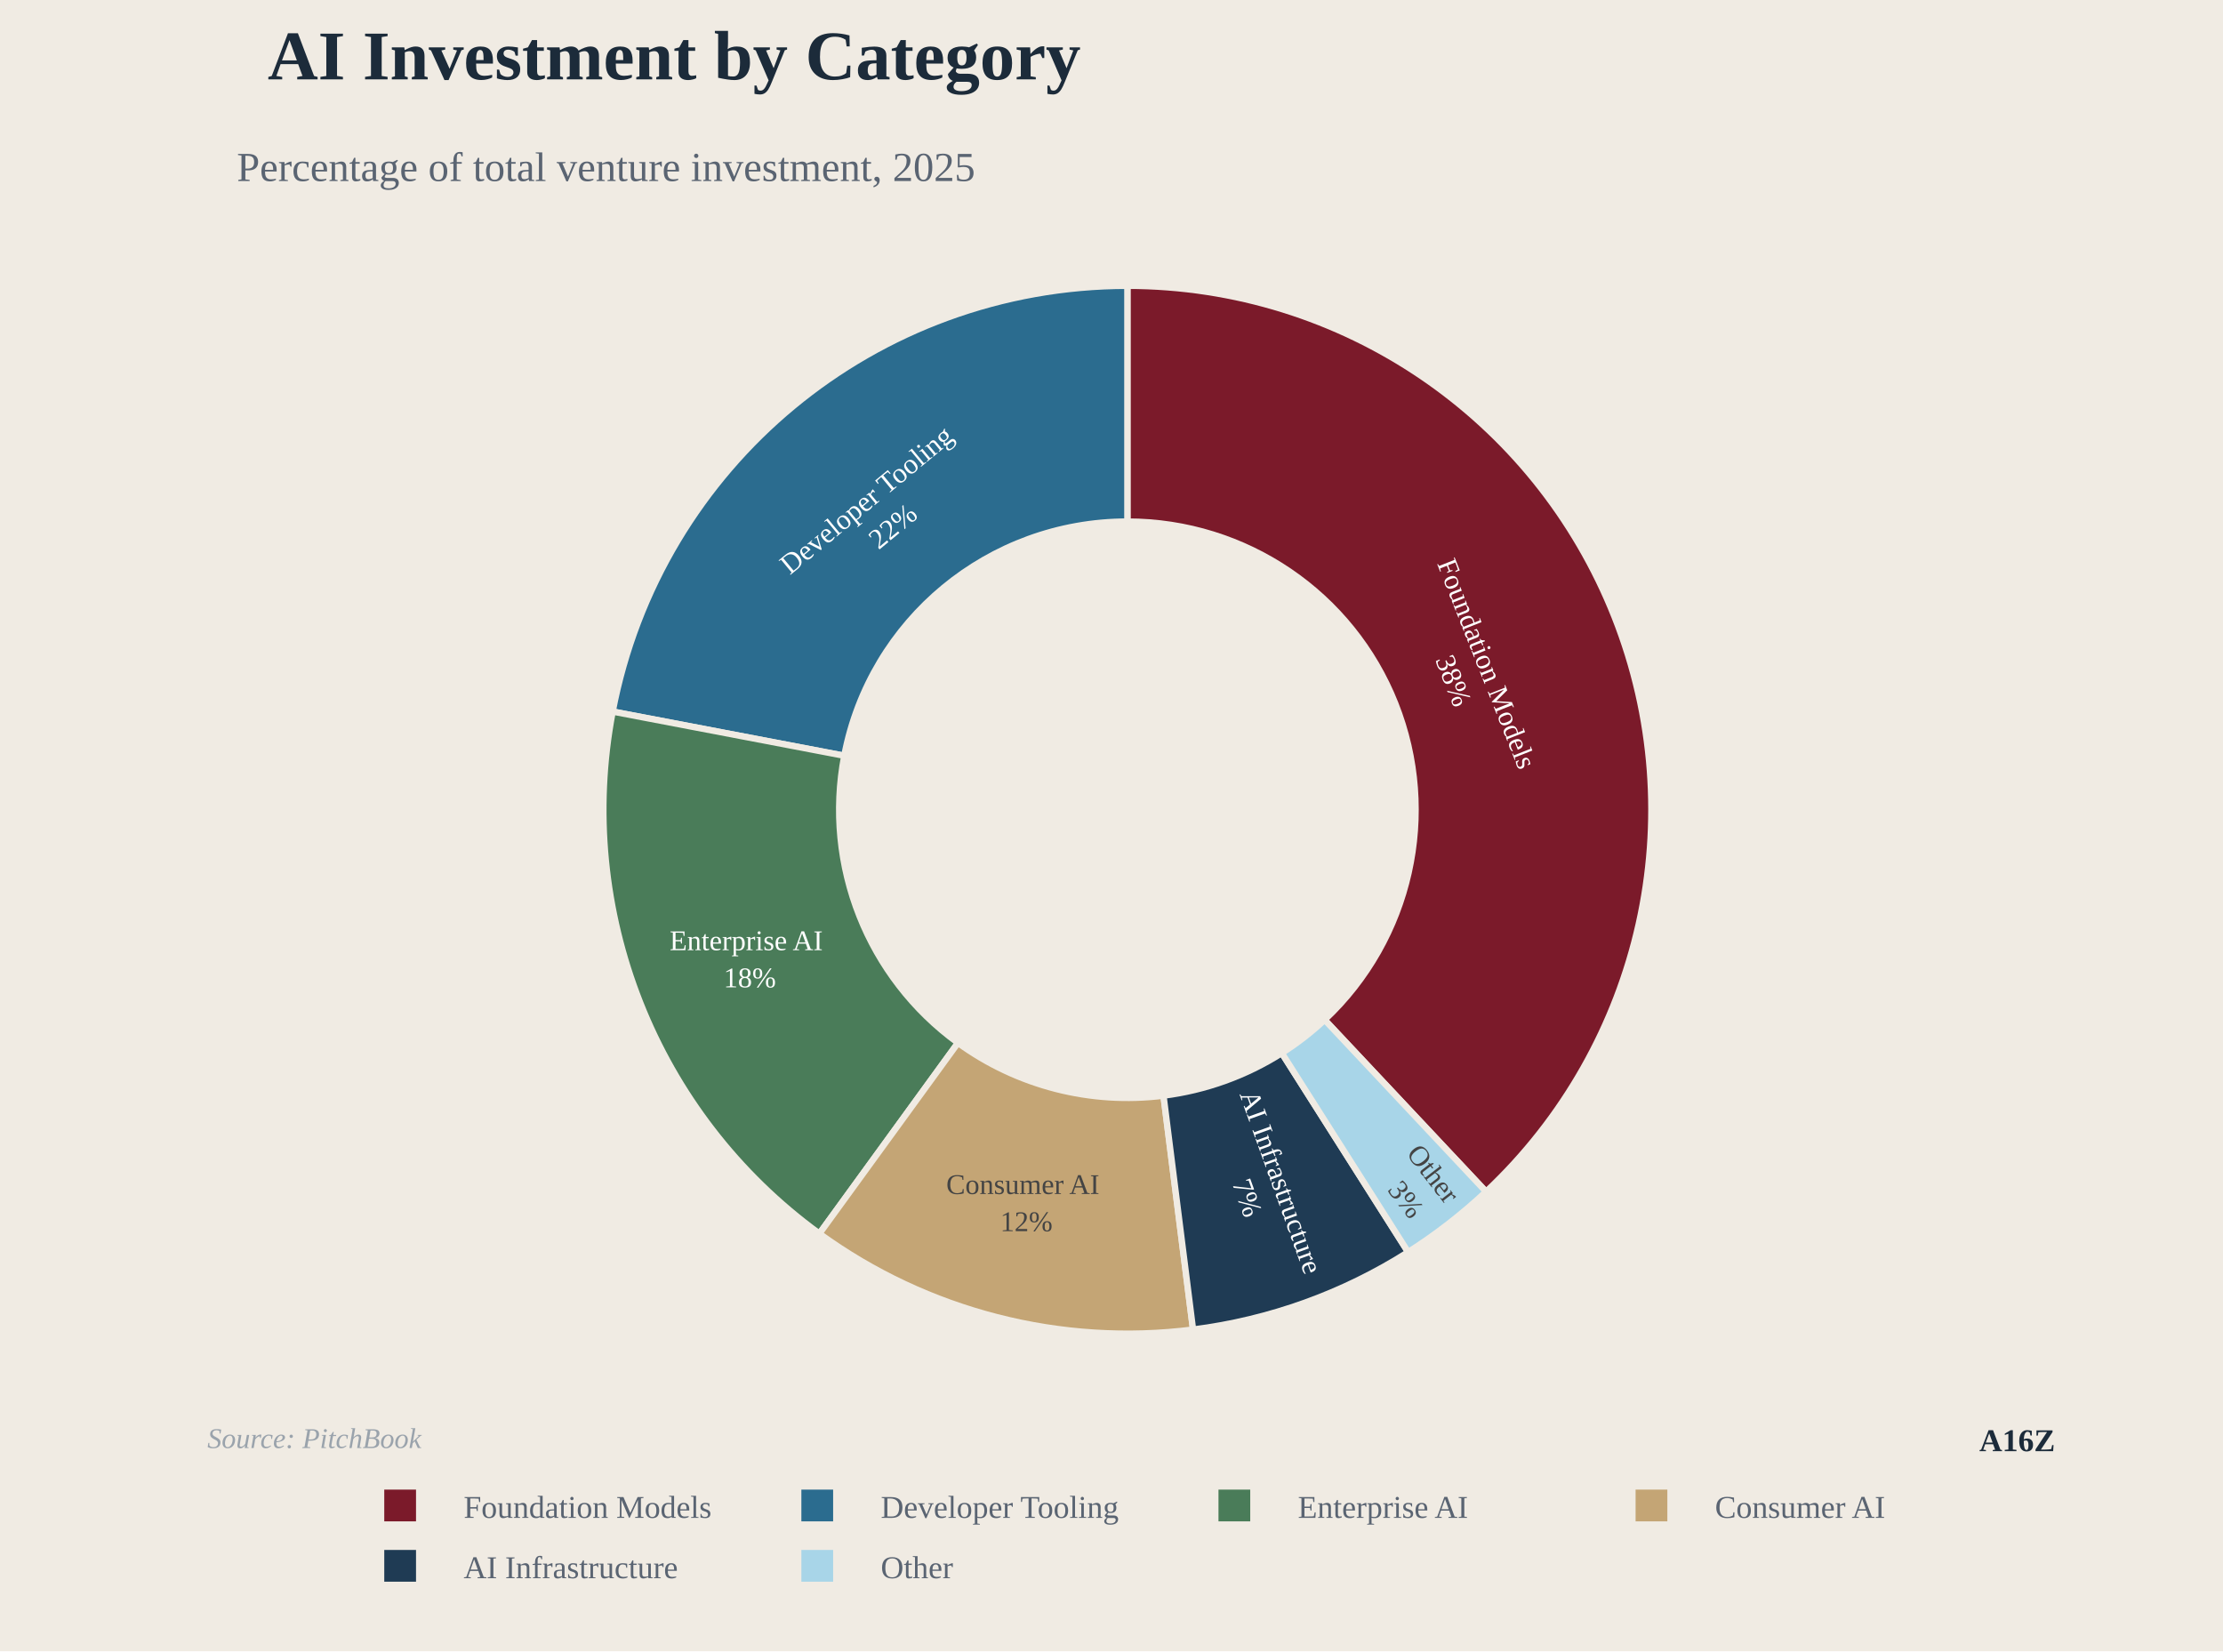
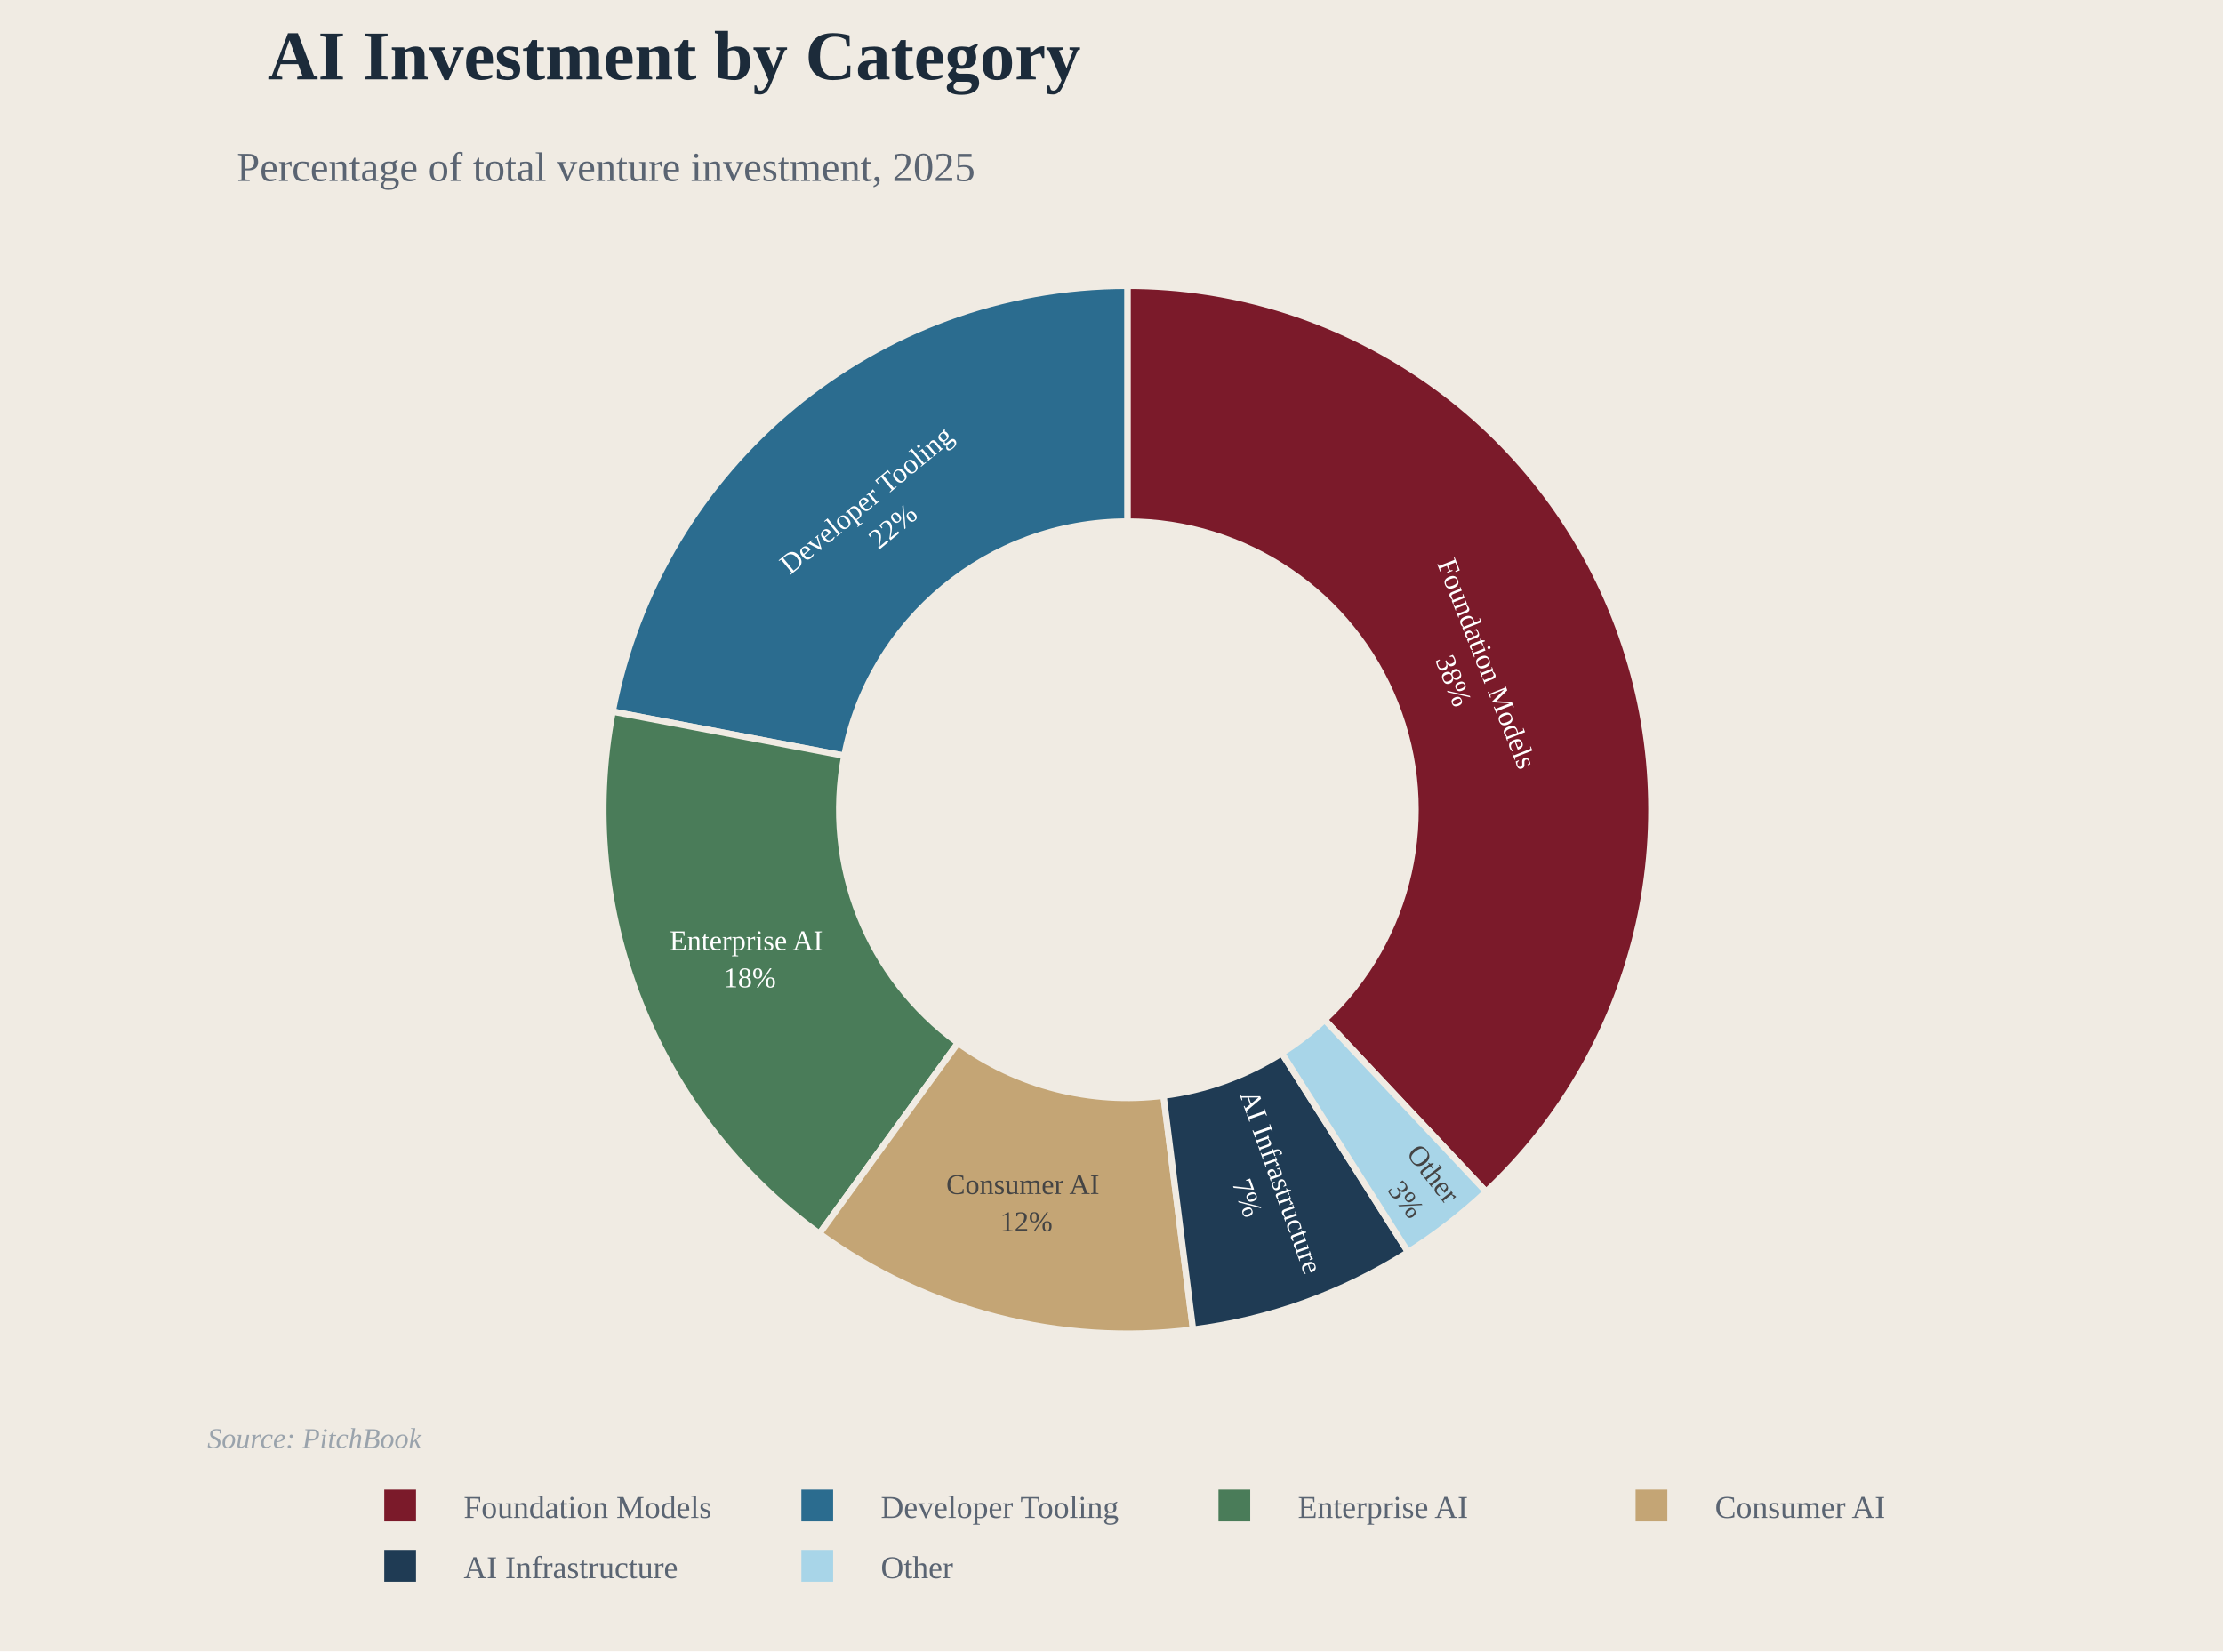
<svg xmlns="http://www.w3.org/2000/svg" class="main-svg" width="700" height="520" style="" viewBox="0 0 700 520">
  <rect x="0" y="0" width="700" height="520" style="fill: rgb(240, 235, 227); fill-opacity: 1;" />
-   <defs id="defs-5b7cef">
+   <defs id="defs-b16631">
    <g class="clips" />
    <g class="gradients" />
    <g class="patterns" />
  </defs>
  <g class="bglayer" />
  <g class="layer-below">
    <g class="imagelayer" />
    <g class="shapelayer" />
  </g>
  <g class="cartesianlayer" />
  <g class="polarlayer" />
  <g class="smithlayer" />
  <g class="ternarylayer" />
  <g class="geolayer" />
  <g class="funnelarealayer" />
  <g class="pielayer">
    <g class="trace" stroke-linejoin="round" style="opacity: 1;">
      <g class="slice">
        <path class="surface" d="M417.123,321.154a90.75,90.75 0 0 0 -62.123,-156.904l0,-74.25a165,165 0 0 1 112.95,285.28Z" style="pointer-events: none; fill: rgb(123, 26, 42); fill-opacity: 1; stroke-width: 2; stroke: rgb(240, 235, 227); stroke-opacity: 1;" />
        <g class="slicetext">
          <text data-notex="1" class="slicetext" transform="translate(465.8092,211.1275)rotate(68.4)" text-anchor="middle" x="0" y="0" style="font-family: Georgia, 'Times New Roman', serif; font-size: 9px; fill: rgb(255, 255, 255); fill-opacity: 1; white-space: pre;">
            <tspan class="line" dy="0em" x="0" y="0">Foundation Models</tspan>
            <tspan class="line" dy="1.3em" x="0" y="0">38%</tspan>
          </text>
        </g>
      </g>
      <g class="slice">
        <path class="surface" d="M355,164.25a90.75,90.75 0 0 0 -89.143,73.745l-72.935,-13.913a165,165 0 0 1 162.077,-134.082Z" style="pointer-events: none; fill: rgb(43, 108, 143); fill-opacity: 1; stroke-width: 2; stroke: rgb(240, 235, 227); stroke-opacity: 1;" />
        <g class="slicetext">
          <text data-notex="1" class="slicetext" transform="translate(275.5688,158.9842)rotate(-39.6)" text-anchor="middle" x="0" y="0" style="font-family: Georgia, 'Times New Roman', serif; font-size: 9px; fill: rgb(255, 255, 255); fill-opacity: 1; white-space: pre;">
            <tspan class="line" dy="0em" x="0" y="0">Developer Tooling</tspan>
            <tspan class="line" dy="1.3em" x="0" y="0">22%</tspan>
          </text>
        </g>
      </g>
      <g class="slice">
        <path class="surface" d="M265.857,237.995a90.75,90.75 0 0 0 35.801,90.423l-43.643,60.07a165,165 0 0 1 -65.093,-164.406Z" style="pointer-events: none; fill: rgb(74, 124, 89); fill-opacity: 1; stroke-width: 2; stroke: rgb(240, 235, 227); stroke-opacity: 1;" />
        <g class="slicetext">
          <text data-notex="1" class="slicetext" transform="translate(236.1048,299.2238)" text-anchor="middle" x="0" y="0" style="font-family: Georgia, 'Times New Roman', serif; font-size: 9px; fill: rgb(255, 255, 255); fill-opacity: 1; white-space: pre;">
            <tspan class="line" dy="0em" x="0" y="0">Enterprise AI</tspan>
            <tspan class="line" dy="1.3em" x="0" y="0">18%</tspan>
          </text>
        </g>
      </g>
      <g class="slice">
        <path class="surface" d="M301.658,328.418a90.75,90.75 0 0 0 64.716,16.616l9.306,73.665a165,165 0 0 1 -117.665,-30.211Z" style="pointer-events: none; fill: rgb(196, 165, 117); fill-opacity: 1; stroke-width: 2; stroke: rgb(240, 235, 227); stroke-opacity: 1;" />
        <g class="slicetext">
          <text data-notex="1" class="slicetext" transform="translate(323.1988,376.0075)" text-anchor="middle" x="0" y="0" style="font-family: Georgia, 'Times New Roman', serif; font-size: 9px; fill: rgb(68, 68, 68); fill-opacity: 1; white-space: pre;">
            <tspan class="line" dy="0em" x="0" y="0">Consumer AI</tspan>
            <tspan class="line" dy="1.3em" x="0" y="0">12%</tspan>
          </text>
        </g>
      </g>
      <g class="slice">
        <path class="surface" d="M366.374,345.034a90.75,90.75 0 0 0 37.252,-13.412l39.785,62.691a165,165 0 0 1 -67.731,24.385Z" style="pointer-events: none; fill: rgb(31, 59, 84); fill-opacity: 1; stroke-width: 2; stroke: rgb(240, 235, 227); stroke-opacity: 1;" />
        <g class="slicetext">
          <text data-notex="1" class="slicetext" transform="translate(400.9573,374.2374)rotate(70.2)" text-anchor="middle" x="0" y="0" style="font-family: Georgia, 'Times New Roman', serif; font-size: 9px; fill: rgb(255, 255, 255); fill-opacity: 1; white-space: pre;">
            <tspan class="line" dy="0em" x="0" y="0">AI Infrastructure</tspan>
            <tspan class="line" dy="1.3em" x="0" y="0">7%</tspan>
          </text>
        </g>
      </g>
      <g class="slice">
        <path class="surface" d="M403.626,331.623a90.75,90.75 0 0 0 13.496,-10.469l50.828,54.126a165,165 0 0 1 -24.539,19.034Z" style="pointer-events: none; fill: rgb(168, 213, 232); fill-opacity: 1; stroke-width: 2; stroke: rgb(240, 235, 227); stroke-opacity: 1;" />
        <g class="slicetext">
          <text data-notex="1" class="slicetext" transform="translate(449.6272,372.3426)rotate(52.2)" text-anchor="middle" x="0" y="0" style="font-family: Georgia, 'Times New Roman', serif; font-size: 9px; fill: rgb(68, 68, 68); fill-opacity: 1; white-space: pre;">
            <tspan class="line" dy="0em" x="0" y="0">Other</tspan>
            <tspan class="line" dy="1.3em" x="0" y="0">3%</tspan>
          </text>
        </g>
      </g>
    </g>
  </g>
  <g class="iciclelayer" />
  <g class="treemaplayer" />
  <g class="sunburstlayer" />
  <g class="glimages" />
-   <defs id="topdefs-5b7cef">
+   <defs id="topdefs-b16631">
    <g class="clips" />
-     <clipPath id="legend5b7cef">
+     <clipPath id="legendb16631">
      <rect width="498" height="48" x="0" y="0" />
    </clipPath>
  </defs>
  <g class="layer-above">
    <g class="imagelayer" />
    <g class="shapelayer" />
  </g>
  <g class="infolayer">
    <g class="legend" pointer-events="all" transform="translate(106,459.6)">
      <rect class="bg" shape-rendering="crispEdges" style="stroke: rgb(68, 68, 68); stroke-opacity: 1; fill: rgb(0, 0, 0); fill-opacity: 0; stroke-width: 0px;" width="498" height="48" x="0" y="0" />
-       <g class="scrollbox" transform="" clip-path="url(#legend5b7cef)">
+       <g class="scrollbox" transform="" clip-path="url(#legendb16631)">
        <g class="groups">
          <g class="traces" transform="translate(0,14.5)" style="opacity: 1;">
            <text class="legendtext" text-anchor="start" x="40" y="3.9" style="font-family: Georgia, 'Times New Roman', serif; font-size: 10px; fill: rgb(90, 100, 114); fill-opacity: 1; white-space: pre;">Foundation Models</text>
            <g class="layers" style="opacity: 1;">
              <g class="legendfill" />
              <g class="legendlines" />
              <g class="legendsymbols">
                <g class="legendpoints">
                  <path class="legendpie" d="M6,6H-6V-6H6Z" transform="translate(20,0)" style="fill: rgb(123, 26, 42); fill-opacity: 1; stroke-width: 2; stroke: rgb(240, 235, 227); stroke-opacity: 1;" />
                </g>
              </g>
            </g>
            <rect class="legendtoggle" x="0" y="-9.5" width="128.844" height="19" style="fill: rgb(0, 0, 0); fill-opacity: 0;" />
          </g>
          <g class="traces" transform="translate(131.3438,14.5)" style="opacity: 1;">
            <text class="legendtext" text-anchor="start" x="40" y="3.9" style="font-family: Georgia, 'Times New Roman', serif; font-size: 10px; fill: rgb(90, 100, 114); fill-opacity: 1; white-space: pre;">Developer Tooling</text>
            <g class="layers" style="opacity: 1;">
              <g class="legendfill" />
              <g class="legendlines" />
              <g class="legendsymbols">
                <g class="legendpoints">
                  <path class="legendpie" d="M6,6H-6V-6H6Z" transform="translate(20,0)" style="fill: rgb(43, 108, 143); fill-opacity: 1; stroke-width: 2; stroke: rgb(240, 235, 227); stroke-opacity: 1;" />
                </g>
              </g>
            </g>
            <rect class="legendtoggle" x="0" y="-9.5" width="123.703" height="19" style="fill: rgb(0, 0, 0); fill-opacity: 0;" />
          </g>
          <g class="traces" transform="translate(262.6875,14.5)" style="opacity: 1;">
            <text class="legendtext" text-anchor="start" x="40" y="3.9" style="font-family: Georgia, 'Times New Roman', serif; font-size: 10px; fill: rgb(90, 100, 114); fill-opacity: 1; white-space: pre;">Enterprise AI</text>
            <g class="layers" style="opacity: 1;">
              <g class="legendfill" />
              <g class="legendlines" />
              <g class="legendsymbols">
                <g class="legendpoints">
                  <path class="legendpie" d="M6,6H-6V-6H6Z" transform="translate(20,0)" style="fill: rgb(74, 124, 89); fill-opacity: 1; stroke-width: 2; stroke: rgb(240, 235, 227); stroke-opacity: 1;" />
                </g>
              </g>
            </g>
            <rect class="legendtoggle" x="0" y="-9.5" width="102.25" height="19" style="fill: rgb(0, 0, 0); fill-opacity: 0;" />
          </g>
          <g class="traces" transform="translate(394.0312,14.5)" style="opacity: 1;">
            <text class="legendtext" text-anchor="start" x="40" y="3.9" style="font-family: Georgia, 'Times New Roman', serif; font-size: 10px; fill: rgb(90, 100, 114); fill-opacity: 1; white-space: pre;">Consumer AI</text>
            <g class="layers" style="opacity: 1;">
              <g class="legendfill" />
              <g class="legendlines" />
              <g class="legendsymbols">
                <g class="legendpoints">
                  <path class="legendpie" d="M6,6H-6V-6H6Z" transform="translate(20,0)" style="fill: rgb(196, 165, 117); fill-opacity: 1; stroke-width: 2; stroke: rgb(240, 235, 227); stroke-opacity: 1;" />
                </g>
              </g>
            </g>
            <rect class="legendtoggle" x="0" y="-9.5" width="101.062" height="19" style="fill: rgb(0, 0, 0); fill-opacity: 0;" />
          </g>
          <g class="traces" transform="translate(0,33.5)" style="opacity: 1;">
            <text class="legendtext" text-anchor="start" x="40" y="3.9" style="font-family: Georgia, 'Times New Roman', serif; font-size: 10px; fill: rgb(90, 100, 114); fill-opacity: 1; white-space: pre;">AI Infrastructure</text>
            <g class="layers" style="opacity: 1;">
              <g class="legendfill" />
              <g class="legendlines" />
              <g class="legendsymbols">
                <g class="legendpoints">
                  <path class="legendpie" d="M6,6H-6V-6H6Z" transform="translate(20,0)" style="fill: rgb(31, 59, 84); fill-opacity: 1; stroke-width: 2; stroke: rgb(240, 235, 227); stroke-opacity: 1;" />
                </g>
              </g>
            </g>
            <rect class="legendtoggle" x="0" y="-9.5" width="118.216" height="19" style="fill: rgb(0, 0, 0); fill-opacity: 0;" />
          </g>
          <g class="traces" transform="translate(131.3438,33.5)" style="opacity: 1;">
            <text class="legendtext" text-anchor="start" x="40" y="3.9" style="font-family: Georgia, 'Times New Roman', serif; font-size: 10px; fill: rgb(90, 100, 114); fill-opacity: 1; white-space: pre;">Other</text>
            <g class="layers" style="opacity: 1;">
              <g class="legendfill" />
              <g class="legendlines" />
              <g class="legendsymbols">
                <g class="legendpoints">
                  <path class="legendpie" d="M6,6H-6V-6H6Z" transform="translate(20,0)" style="fill: rgb(168, 213, 232); fill-opacity: 1; stroke-width: 2; stroke: rgb(240, 235, 227); stroke-opacity: 1;" />
                </g>
              </g>
            </g>
            <rect class="legendtoggle" x="0" y="-9.5" width="68.156" height="19" style="fill: rgb(0, 0, 0); fill-opacity: 0;" />
          </g>
        </g>
      </g>
      <rect class="scrollbar" rx="20" ry="3" width="0" height="0" style="fill: rgb(128, 139, 164); fill-opacity: 1;" x="0" y="0" />
    </g>
    <g class="g-gtitle" />
    <g class="annotation" data-index="0" style="opacity: 1;">
      <g class="annotation-text-g" transform="rotate(0,212,17.5)">
        <g class="cursor-pointer" transform="translate(60,3)">
          <rect class="bg" x="0.5" y="0.5" width="303" height="28" style="stroke-width: 1px; stroke: rgb(0, 0, 0); stroke-opacity: 0; fill: rgb(0, 0, 0); fill-opacity: 0;" />
          <text class="annotation-text" text-anchor="middle" x="152.289" y="22" style="font-family: Georgia, 'Times New Roman', serif; font-size: 22px; fill: rgb(28, 43, 58); fill-opacity: 1; white-space: pre;">
            <tspan style="font-weight:bold">AI Investment by Category</tspan>
          </text>
        </g>
      </g>
    </g>
    <g class="annotation" data-index="1" style="opacity: 1;">
      <g class="annotation-text-g" transform="rotate(0,191,52.5)">
        <g class="cursor-pointer" transform="translate(60,43)">
          <rect class="bg" x="0.5" y="0.5" width="261" height="18" style="stroke-width: 1px; stroke: rgb(0, 0, 0); stroke-opacity: 0; fill: rgb(0, 0, 0); fill-opacity: 0;" />
          <text class="annotation-text" text-anchor="middle" x="130.82" y="14" style="font-family: Georgia, 'Times New Roman', serif; font-size: 13px; fill: rgb(90, 100, 114); fill-opacity: 1; white-space: pre;">Percentage of total venture investment, 2025</text>
        </g>
      </g>
    </g>
    <g class="annotation" data-index="2" style="opacity: 1;">
      <g class="annotation-text-g" transform="rotate(0,99,453)">
        <g class="cursor-pointer" transform="translate(60,446)">
          <rect class="bg" x="0.5" y="0.5" width="77" height="13" style="stroke-width: 1px; stroke: rgb(0, 0, 0); stroke-opacity: 0; fill: rgb(0, 0, 0); fill-opacity: 0;" />
          <text class="annotation-text" text-anchor="middle" x="38.992" y="10" style="font-family: Georgia, 'Times New Roman', serif; font-size: 9px; fill: rgb(154, 163, 172); fill-opacity: 1; white-space: pre;">
            <tspan style="font-style:italic">Source: PitchBook</tspan>
          </text>
        </g>
      </g>
    </g>
-     <g class="annotation" data-index="3" style="opacity: 1;">
-       <g class="annotation-text-g" transform="rotate(0,635,453.5)">
-         <g class="cursor-pointer" transform="translate(620,446)">
-           <rect class="bg" x="0.5" y="0.5" width="29" height="14" style="stroke-width: 1px; stroke: rgb(0, 0, 0); stroke-opacity: 0; fill: rgb(0, 0, 0); fill-opacity: 0;" />
-           <text class="annotation-text" text-anchor="middle" x="15.203" y="11" style="font-family: Georgia, 'Times New Roman', serif; font-size: 10px; fill: rgb(28, 43, 58); fill-opacity: 1; white-space: pre;">
-             <tspan style="font-weight:bold">A16Z</tspan>
-           </text>
-         </g>
-       </g>
-     </g>
  </g>
</svg>
